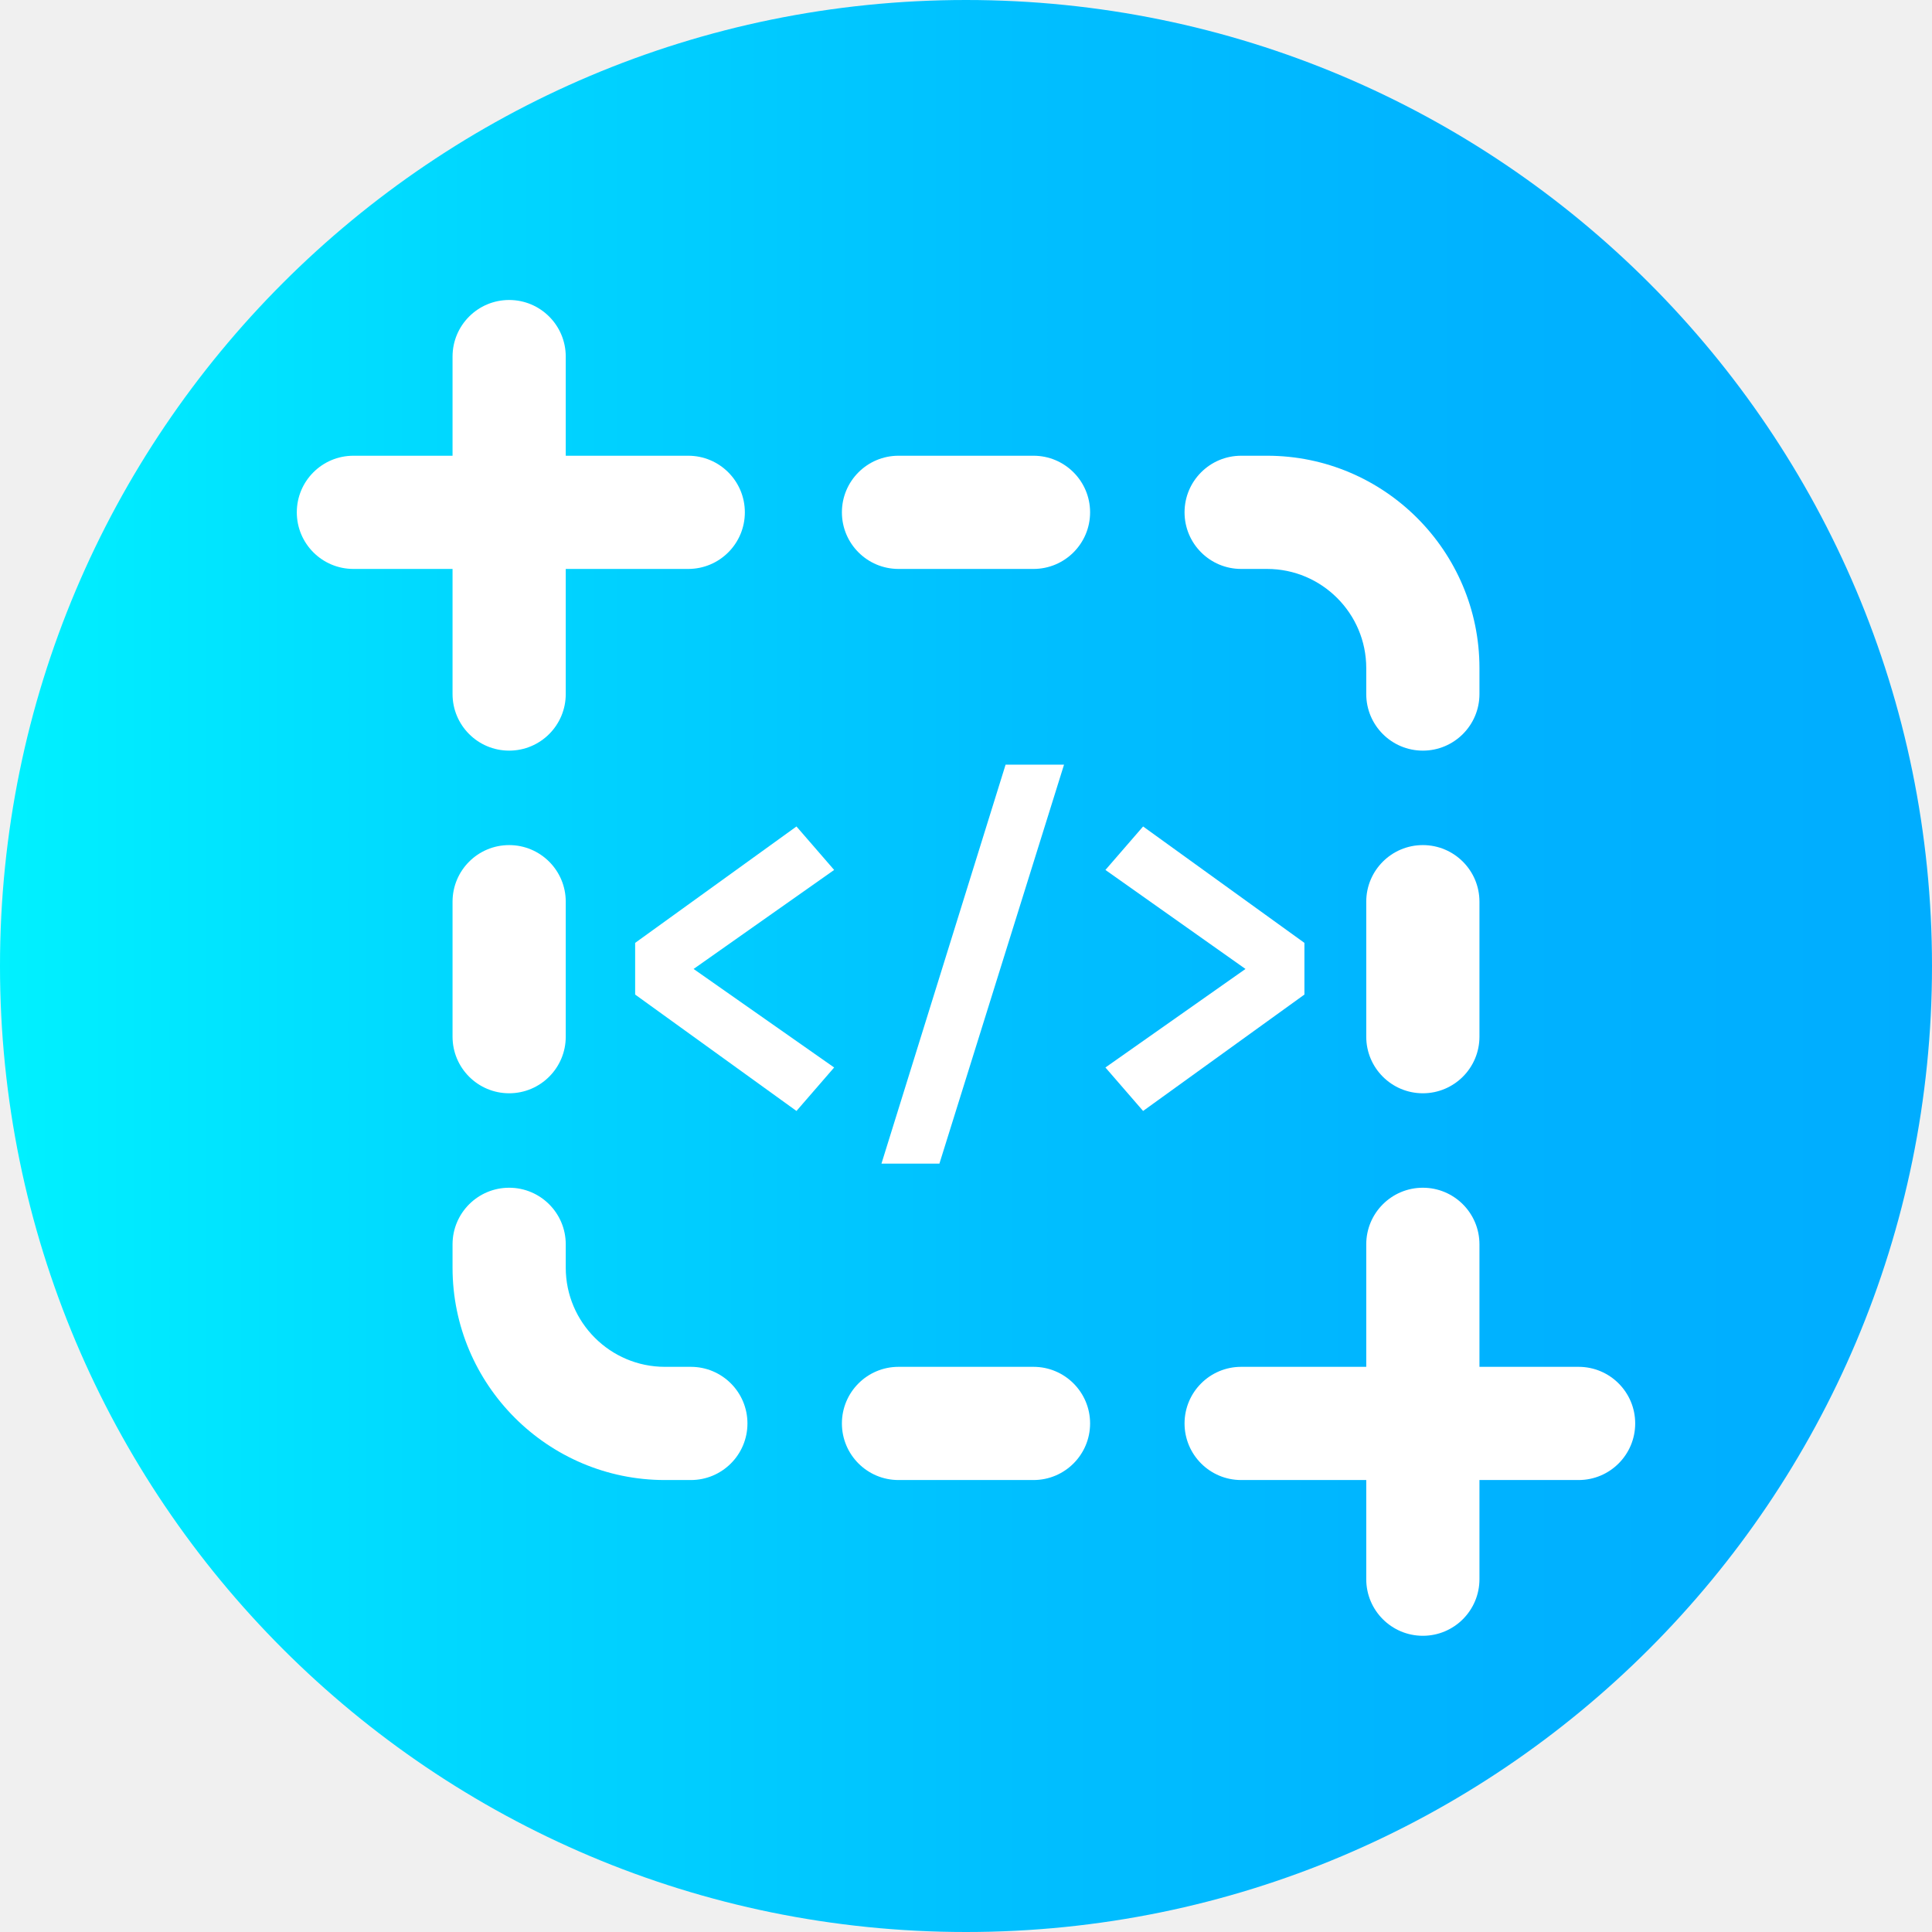
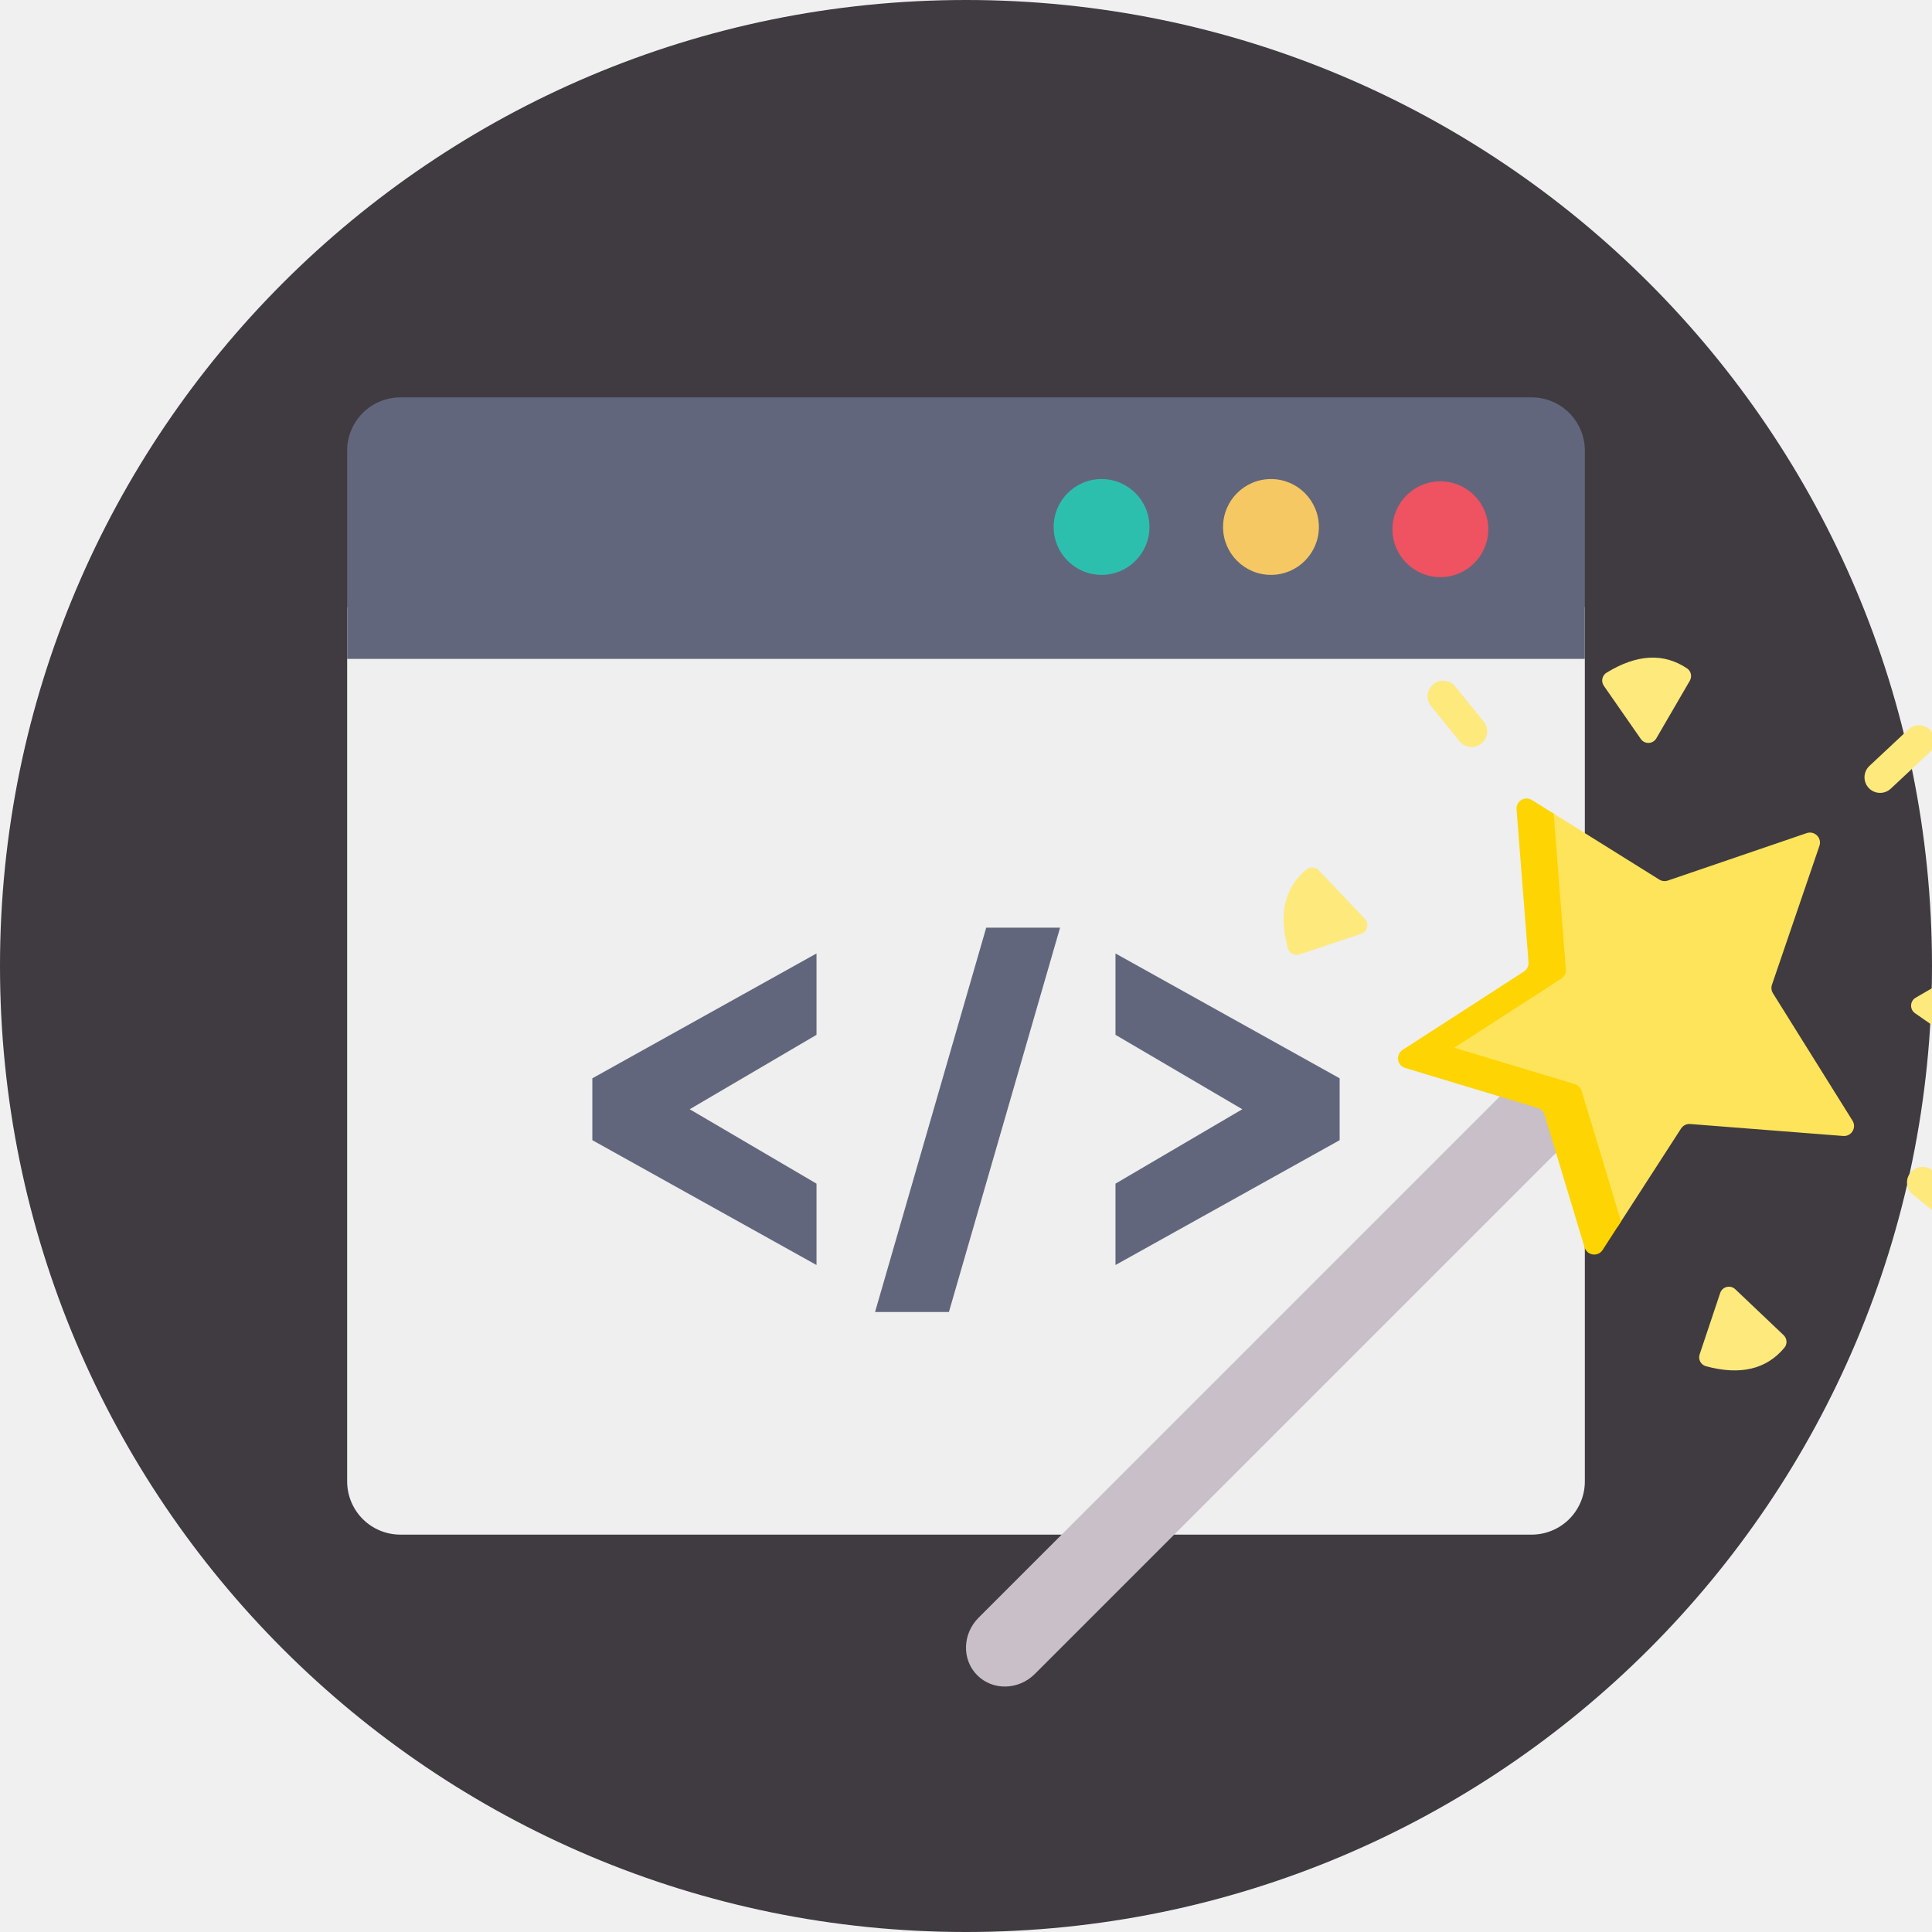
- <svg xmlns="http://www.w3.org/2000/svg" width="256" height="256" viewBox="0 0 256 256" fill="none">
-   <path d="M256 128C256 198.693 198.693 256 128 256C57.307 256 0 198.693 0 128C0 57.307 57.307 0 128 0C198.693 0 256 57.307 256 128Z" fill="url(#paint0_linear)" />
-   <path d="M164.459 75.387H167.898C175.141 75.387 181.035 81.281 181.035 88.523V91.963C181.035 96.106 184.393 99.463 188.535 99.463C192.676 99.463 196.035 96.106 196.035 91.963V88.523C196.035 73.01 183.412 60.387 167.898 60.387H164.459C160.316 60.387 156.959 63.744 156.959 67.887C156.959 72.029 160.316 75.387 164.459 75.387Z" fill="white" />
-   <path d="M59.965 91.963C59.965 96.106 63.322 99.463 67.465 99.463C71.607 99.463 74.965 96.106 74.965 91.963V75.387H91.197C95.34 75.387 98.697 72.029 98.697 67.887C98.697 63.744 95.34 60.387 91.197 60.387H74.965V47.25C74.965 43.107 71.607 39.75 67.465 39.75C63.322 39.75 59.965 43.107 59.965 47.25V60.387H46.828C42.685 60.387 39.328 63.744 39.328 67.887C39.328 72.029 42.685 75.387 46.828 75.387H59.965V91.963Z" fill="white" />
-   <path d="M91.541 181.113H88.102C80.859 181.113 74.965 175.219 74.965 167.977V164.881C74.965 160.738 71.607 157.381 67.465 157.381C63.324 157.381 59.965 160.738 59.965 164.881V167.977C59.965 183.49 72.588 196.113 88.102 196.113H91.541C95.684 196.113 99.041 192.756 99.041 188.613C99.041 184.471 95.684 181.113 91.541 181.113Z" fill="white" />
-   <path d="M209.172 181.113H196.035V164.881C196.035 160.738 192.678 157.381 188.535 157.381C184.393 157.381 181.035 160.738 181.035 164.881V181.113H164.459C160.316 181.113 156.959 184.471 156.959 188.613C156.959 192.756 160.316 196.113 164.459 196.113H181.035V209.25C181.035 213.393 184.393 216.75 188.535 216.75C192.678 216.75 196.035 213.393 196.035 209.25V196.113H209.172C213.314 196.113 216.672 192.756 216.672 188.613C216.672 184.471 213.314 181.113 209.172 181.113V181.113Z" fill="white" />
-   <path d="M136.943 60.387H119.057C114.914 60.387 111.557 63.744 111.557 67.887C111.557 72.029 114.914 75.387 119.057 75.387H136.943C141.084 75.387 144.443 72.029 144.443 67.887C144.443 63.744 141.084 60.387 136.943 60.387Z" fill="white" />
-   <path d="M136.943 181.113H119.057C114.914 181.113 111.557 184.471 111.557 188.613C111.557 192.756 114.914 196.113 119.057 196.113H136.943C141.084 196.113 144.443 192.756 144.443 188.613C144.443 184.471 141.084 181.113 136.943 181.113Z" fill="white" />
-   <path d="M188.535 111.979C184.393 111.979 181.035 115.338 181.035 119.479V137.365C181.035 141.506 184.393 144.865 188.535 144.865C192.678 144.865 196.035 141.506 196.035 137.365V119.479C196.035 115.338 192.678 111.979 188.535 111.979V111.979Z" fill="white" />
-   <path d="M67.465 111.979C63.322 111.979 59.965 115.338 59.965 119.479V137.365C59.965 141.506 63.322 144.865 67.465 144.865C71.607 144.865 74.965 141.506 74.965 137.365V119.479C74.965 115.338 71.607 111.979 67.465 111.979V111.979Z" fill="white" />
-   <path d="M110.529 115.272L91.905 128.392L110.529 141.448L105.537 147.208L84.161 131.784V124.936L105.537 109.512L110.529 115.272ZM133.246 101.32H140.99L124.478 154.184H116.798L133.246 101.32ZM151.466 109.512L172.842 124.936V131.784L151.466 147.208L146.474 141.448L165.034 128.392L146.474 115.272L151.466 109.512Z" fill="white" />
+ <svg xmlns="http://www.w3.org/2000/svg" width="150" height="150" viewBox="0 0 150 150" fill="none">
+   <g clip-path="url(#clip0)">
+     <path d="M75 150C116.421 150 150 116.421 150 75C150 33.579 116.421 0 75 0C33.579 0 0 33.579 0 75C0 116.421 33.579 150 75 150Z" fill="#3F3B41" />
+     <path d="M26.953 47.147V115.016C26.953 116.112 27.389 117.163 28.163 117.938C28.938 118.713 29.989 119.148 31.085 119.148H118.916C120.012 119.148 121.062 118.712 121.837 117.937C122.612 117.163 123.047 116.112 123.047 115.016V47.147H26.953Z" fill="#EEEFEE" />
+     <path d="M118.915 30.853H31.085C29.989 30.853 28.939 31.288 28.164 32.063C27.389 32.838 26.953 33.888 26.953 34.984V51.156H123.047V34.984C123.047 33.888 122.611 32.838 121.836 32.063C121.061 31.288 120.011 30.853 118.915 30.853Z" fill="#62667C" />
+     <path d="M85.525 44.633C87.579 44.633 89.244 42.968 89.244 40.914C89.244 38.859 87.579 37.194 85.525 37.194C83.47 37.194 81.805 38.859 81.805 40.914C81.805 42.968 83.47 44.633 85.525 44.633Z" fill="#2CBFAE" />
+     <path d="M98.678 44.633C100.732 44.633 102.397 42.968 102.397 40.914C102.397 38.859 100.732 37.194 98.678 37.194C96.624 37.194 94.958 38.859 94.958 40.914C94.958 42.968 96.624 44.633 98.678 44.633Z" fill="#F6C863" />
+     <path d="M111.83 44.809C113.884 44.809 115.549 43.144 115.549 41.09C115.549 39.035 113.884 37.37 111.83 37.37C109.775 37.37 108.11 39.035 108.11 41.09C108.11 43.144 109.775 44.809 111.83 44.809Z" fill="#EF5261" />
+     <path d="M63.393 80.344L53.549 86.121L63.393 91.898V98.215L45.99 88.523V83.719L63.393 74.027V80.344Z" fill="#62667C" />
+     <path d="M82.304 72.022L73.673 101.864H67.939L76.57 72.022H82.304Z" fill="#62667C" />
+     <path d="M104.01 83.719V88.523L86.607 98.215V91.898L96.451 86.121L86.607 80.344V74.027L104.01 83.719Z" fill="#62667C" />
+     <g clip-path="url(#clip1)">
+       <path d="M120.58 89.73L80.346 129.964C79.083 131.228 77.081 131.274 75.874 130.068C74.668 128.861 74.714 126.859 75.978 125.596L116.212 85.362L123.718 78.213L128.36 82.8L120.58 89.73Z" fill="#C9BFC8" />
+       <path d="M143.828 87.008L137.652 77.117C137.528 76.918 137.5 76.674 137.576 76.452L141.26 65.672C141.469 65.06 140.883 64.474 140.271 64.683L129.49 68.367C129.269 68.442 129.025 68.415 128.826 68.291L120.488 63.085L119.67 63.392L120.572 75.114L117.602 77.129L110.601 82.168L121.208 85.244L123.807 93.359L125.505 94.685L125.554 95.301L130.516 87.621C130.671 87.381 130.945 87.245 131.23 87.268L143.106 88.197C143.744 88.247 144.166 87.55 143.828 87.008V87.008Z" fill="#FEE45A" />
+       <path d="M122.796 84.693C122.72 84.444 122.525 84.248 122.275 84.173L112.908 81.345L121.217 75.977C121.457 75.821 121.593 75.547 121.57 75.262L120.641 63.386C120.636 63.317 120.641 63.251 120.652 63.187L118.934 62.115C118.392 61.777 117.696 62.199 117.746 62.836L118.675 74.712C118.697 74.997 118.561 75.272 118.321 75.427L108.896 81.516C108.75 81.61 108.653 81.739 108.597 81.879L108.596 81.879C108.595 81.881 108.595 81.883 108.594 81.885C108.584 81.911 108.578 81.939 108.571 81.967C108.565 81.99 108.556 82.013 108.552 82.037C108.552 82.037 108.552 82.037 108.552 82.038H108.552C108.492 82.399 108.686 82.792 109.094 82.915L119.397 86.026C119.646 86.101 119.842 86.297 119.917 86.546L123.028 96.849C123.219 97.485 124.067 97.604 124.427 97.047L125.857 94.833L122.796 84.693Z" fill="#FED402" />
+       <path d="M101.423 67.515C99.743 68.912 99.263 70.942 99.983 73.604C100.09 74.002 100.511 74.229 100.902 74.098L105.67 72.502C106.166 72.336 106.321 71.711 105.961 71.332L102.396 67.577C102.138 67.305 101.711 67.276 101.423 67.515V67.515Z" fill="#FEE97D" />
+       <path d="M130.985 51.897C129.172 50.677 127.089 50.786 124.737 52.225C124.385 52.44 124.285 52.907 124.521 53.245L127.391 57.373C127.69 57.803 128.334 57.777 128.596 57.325L131.199 52.848C131.387 52.524 131.295 52.107 130.985 51.897V51.897Z" fill="#FEE97D" />
+       <path d="M114.252 57.998C113.899 57.998 113.55 57.845 113.311 57.549L111.106 54.822C110.686 54.302 110.766 53.541 111.286 53.12C111.806 52.7 112.568 52.781 112.988 53.301L115.193 56.028C115.613 56.547 115.532 57.309 115.012 57.729C114.788 57.91 114.519 57.998 114.252 57.998V57.998Z" fill="#FEE97D" />
+       <path d="M138.542 104.634C137.145 106.314 135.115 106.795 132.453 106.074C132.055 105.967 131.829 105.546 131.959 105.156L133.555 100.387C133.721 99.891 134.346 99.736 134.725 100.096L138.48 103.662C138.752 103.919 138.781 104.346 138.542 104.634V104.634Z" fill="#FEE97D" />
+       <path d="M154.16 75.072C155.38 76.885 155.271 78.968 153.832 81.321C153.617 81.672 153.15 81.772 152.812 81.537L148.683 78.666C148.254 78.367 148.28 77.724 148.732 77.461L153.209 74.858C153.533 74.67 153.95 74.762 154.16 75.072Z" fill="#FEE97D" />
+       <path d="M151.995 95.22C151.728 95.22 151.459 95.132 151.235 94.951L148.508 92.746C147.988 92.326 147.908 91.564 148.328 91.045C148.748 90.525 149.51 90.444 150.03 90.865L152.756 93.069C153.276 93.489 153.357 94.251 152.937 94.771C152.698 95.067 152.348 95.22 151.995 95.22V95.22Z" fill="#FEE97D" />
+       <path d="M145.97 61.559C145.647 61.559 145.324 61.431 145.086 61.176C144.629 60.688 144.655 59.922 145.143 59.465L148.168 56.635C148.656 56.178 149.422 56.204 149.879 56.692C150.335 57.18 150.31 57.946 149.822 58.403L146.797 61.233C146.563 61.451 146.266 61.559 145.97 61.559Z" fill="#FEE97D" />
+     </g>
+   </g>
  <defs>
-     <linearGradient id="paint0_linear" x1="0" y1="128" x2="256" y2="128" gradientUnits="userSpaceOnUse">
-       <stop stop-color="#00F1FF" />
-       <stop offset="0.231" stop-color="#00D8FF" />
-       <stop offset="0.514" stop-color="#00C0FF" />
-       <stop offset="0.777" stop-color="#00B2FF" />
-       <stop offset="1" stop-color="#00ADFF" />
-     </linearGradient>
+     <clipPath id="clip0">
+       <rect width="150" height="150" fill="white" />
+     </clipPath>
+     <clipPath id="clip1">
+       <rect width="80" height="80" fill="white" transform="translate(75 51)" />
+     </clipPath>
  </defs>
</svg>
